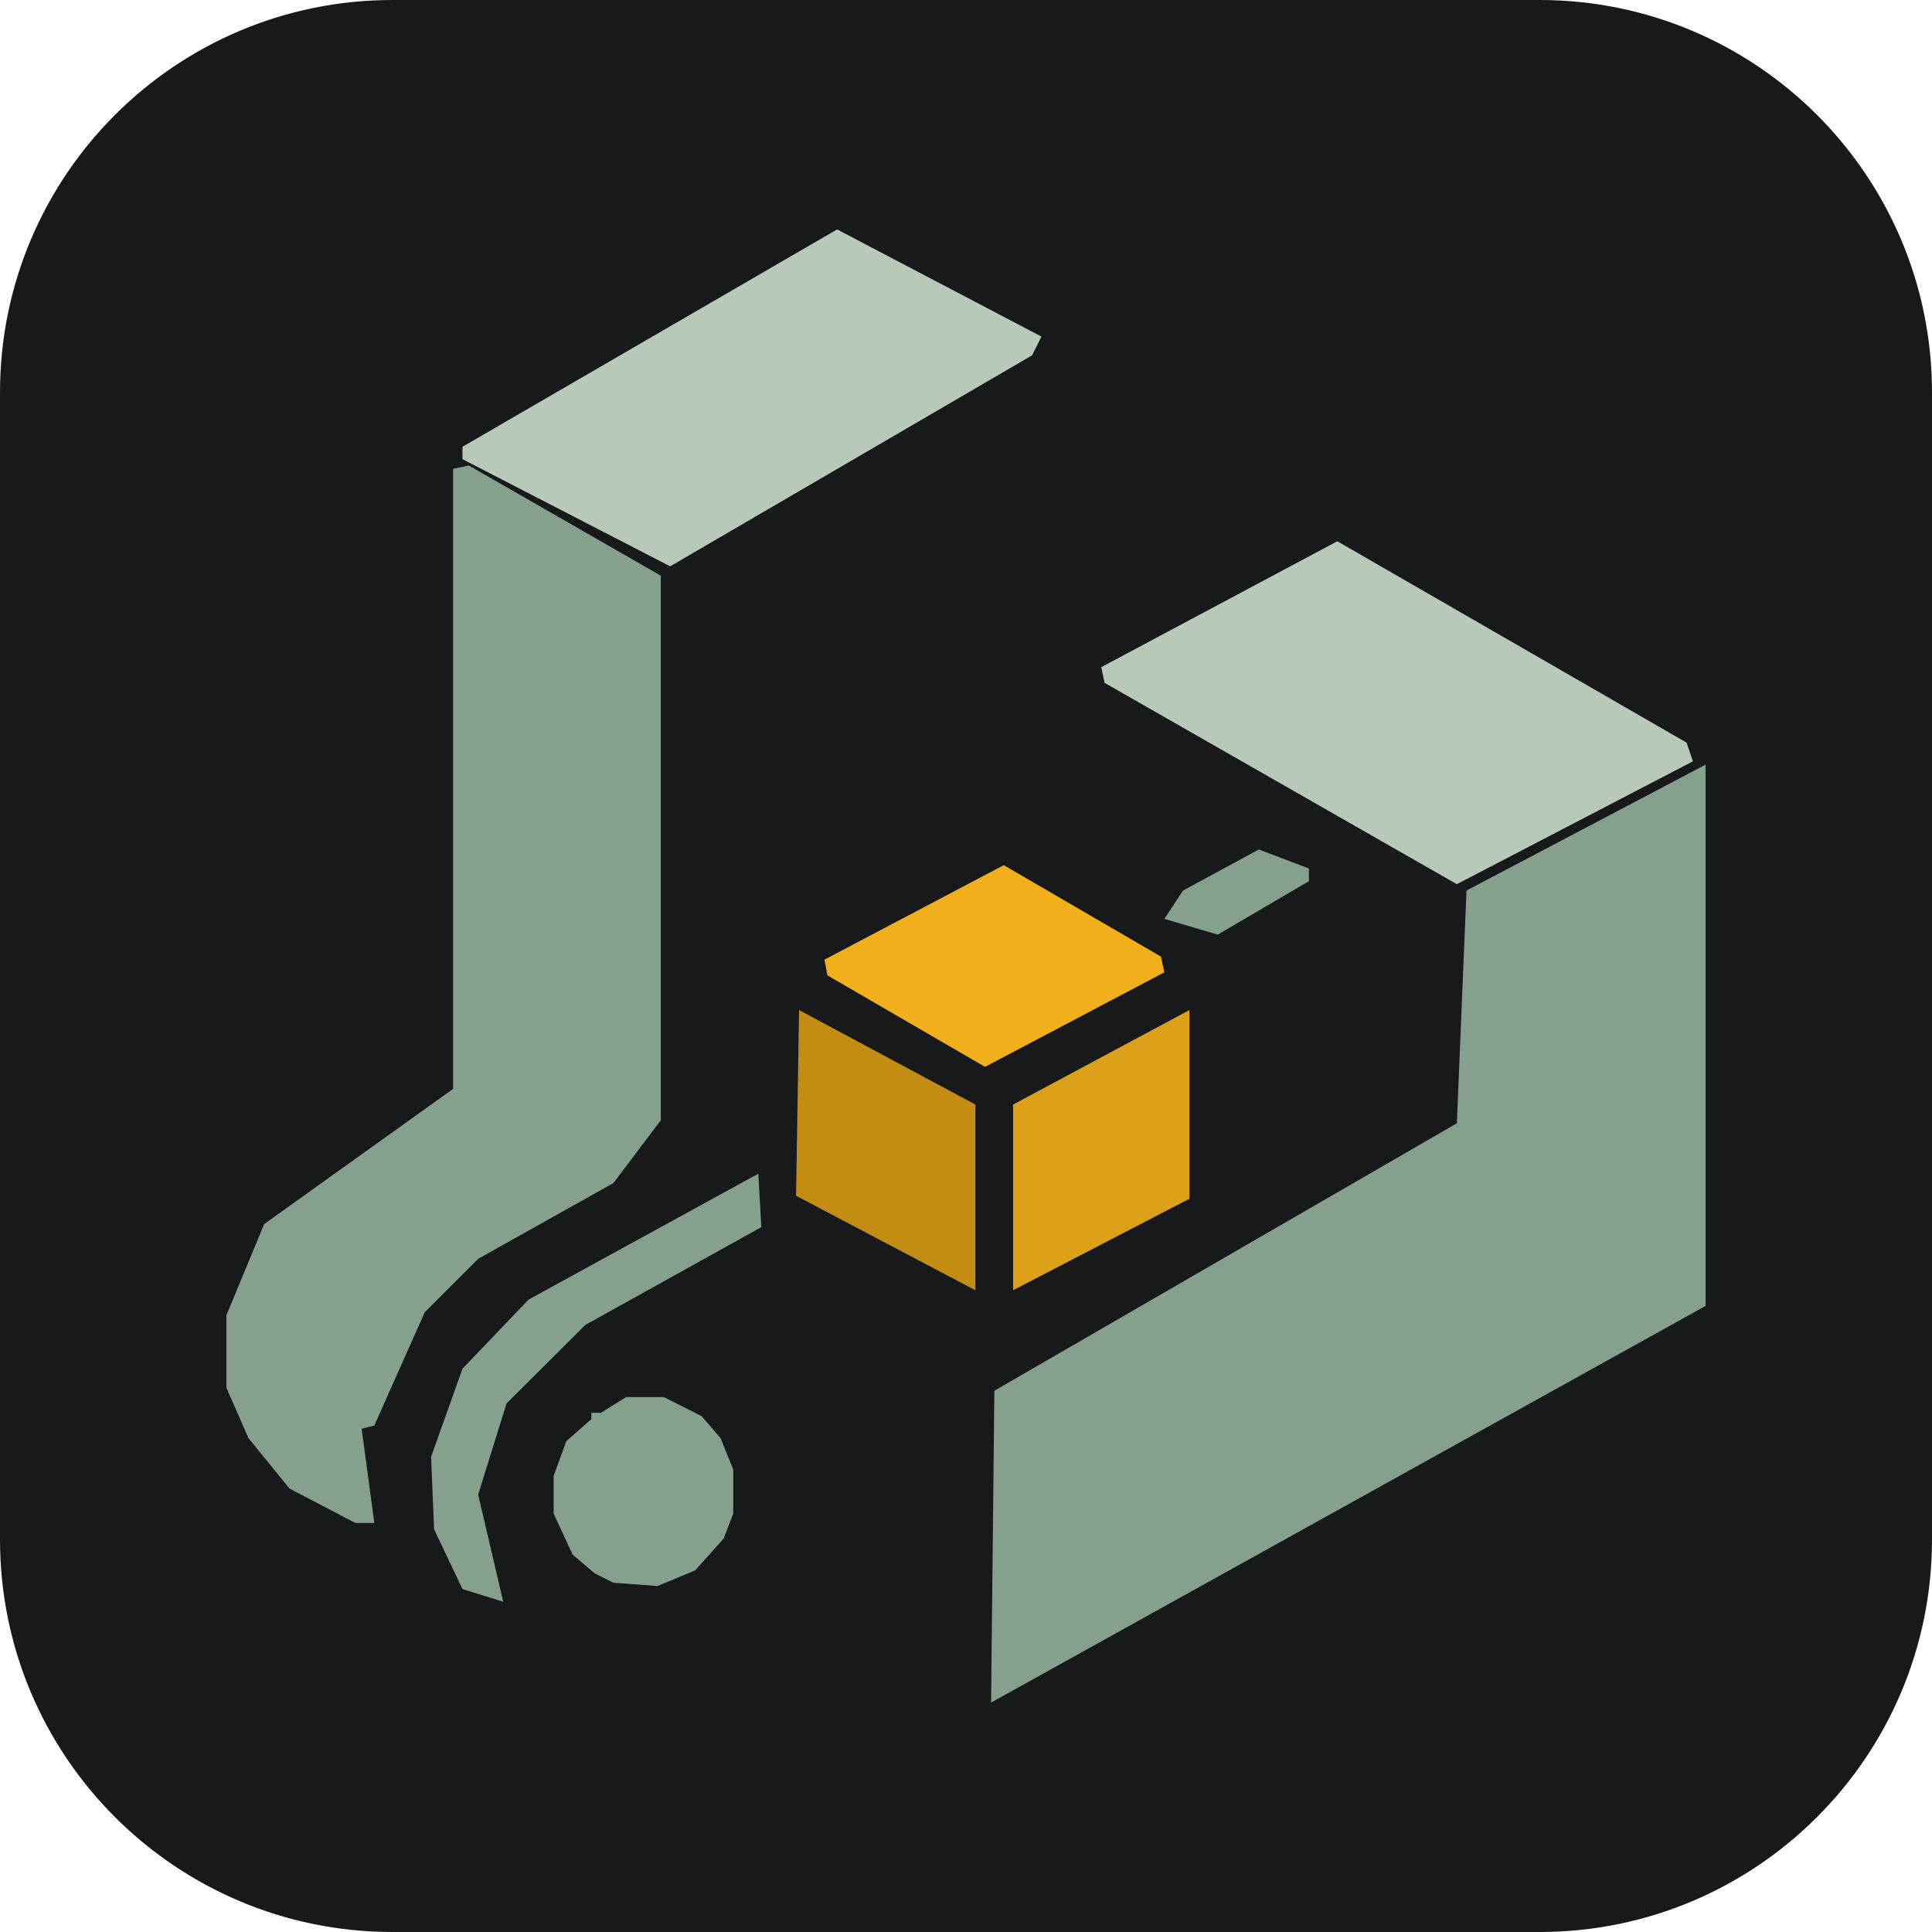
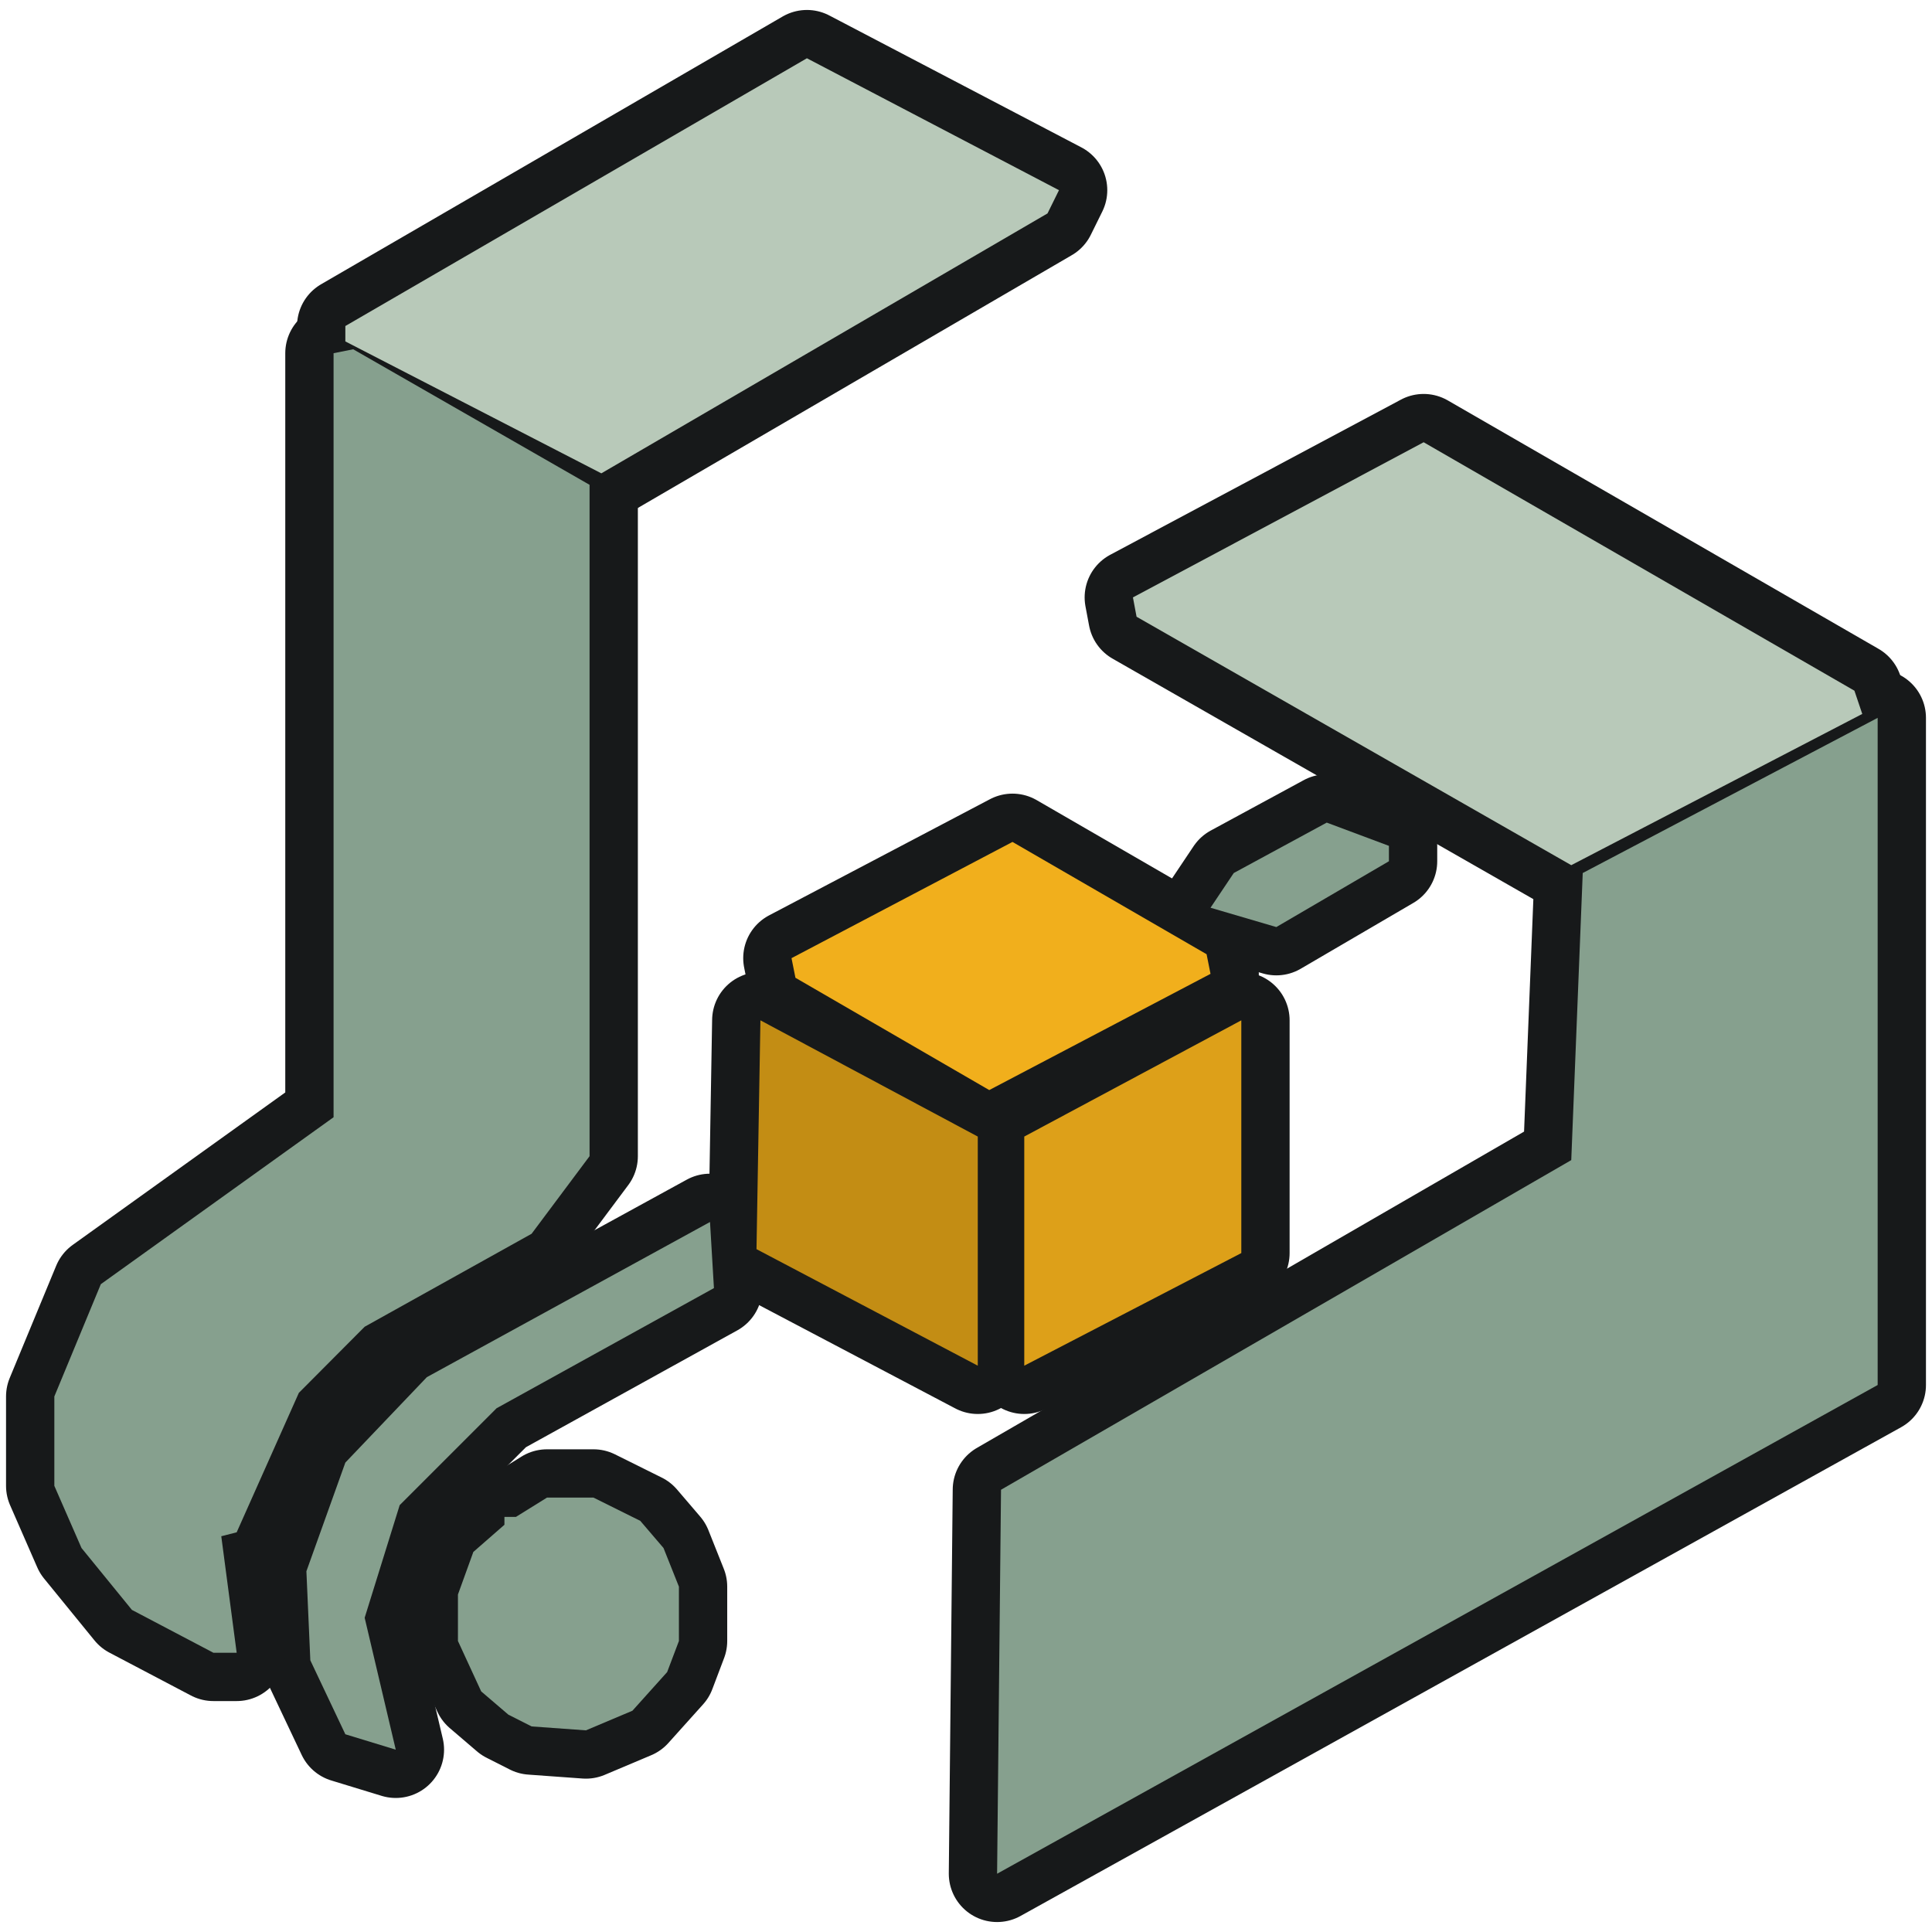
<svg xmlns="http://www.w3.org/2000/svg" viewBox="0 0 64 64">
-   <rect width="64" height="64" rx="13" fill="#17191A" />
-   <polygon points="20.74,46.28 19.91,46.80 19.59,46.80 19.59,47.01 18.76,47.74 18.34,48.89 18.34,50.14 18.97,51.50 19.70,52.12 20.32,52.43 21.78,52.54 23.03,52.02 23.97,50.97 24.29,50.14 24.29,48.68 23.87,47.64 23.24,46.91 21.99,46.28" fill="#86A08E" />
-   <polygon points="25.12,38.88 17.51,43.05 15.32,45.34 14.28,48.26 14.38,50.66 15.32,52.64 16.67,53.06 15.84,49.51 16.78,46.49 19.39,43.89 25.22,40.65" fill="#86A08E" />
-   <polygon points="43.36,28.77 41.70,28.14 39.19,29.50 38.57,30.44 40.34,30.96 43.36,29.19" fill="#86A08E" />
-   <polygon points="56.50,25.33 48.58,29.50 48.26,37.21 32.94,46.07 32.83,56.40 56.50,43.26" fill="#86A08E" />
-   <polygon points="15.53,15.42 15.01,15.53 15.01,36.07 8.75,40.55 7.50,43.57 7.50,45.97 8.23,47.64 9.59,49.31 11.77,50.45 12.40,50.45 11.98,47.33 12.40,47.22 14.07,43.47 15.84,41.70 20.32,39.19 21.89,37.11 21.89,19.07" fill="#86A08E" />
-   <polygon points="36.48,22.10 36.59,22.62 48.26,29.29 56.08,25.22 55.87,24.60 44.30,17.93" fill="#B8C9B9" />
-   <polygon points="34.50,11.15 27.73,7.60 15.32,14.80 15.32,15.21 22.20,18.76 34.19,11.77" fill="#B8C9B9" />
-   <polygon points="39.40,33.46 33.56,36.59 33.56,42.74 39.40,39.71" fill="#DDA019" />
-   <polygon points="26.47,33.46 26.37,39.61 32.31,42.74 32.31,36.59" fill="#C38D14" />
-   <polygon points="27.31,31.79 27.41,32.31 32.63,35.34 38.57,32.21 38.46,31.69 33.25,28.66" fill="#F1AF1C" />
+   <polygon points="18.12,49.61 17.09,50.25 16.71,50.25 16.71,50.51 15.68,51.41 15.17,52.82 15.17,54.36 15.94,56.03 16.84,56.80 17.61,57.19 19.41,57.32 20.95,56.67 22.10,55.39 22.49,54.36 22.49,52.56 21.98,51.28 21.21,50.38 19.66,49.61" fill="#17191A" data-c="#86A08E" stroke="#17191A" stroke-width="3.2" stroke-linejoin="round" />
+   <polygon points="23.52,40.48 14.14,45.62 11.44,48.45 10.15,52.05 10.28,55.00 11.44,57.45 13.11,57.96 12.08,53.59 13.24,49.86 16.45,46.65 23.65,42.67" fill="#17191A" data-c="#86A08E" stroke="#17191A" stroke-width="3.2" stroke-linejoin="round" />
+   <polygon points="46.01,28.02 43.95,27.25 40.87,28.92 40.10,30.07 42.28,30.71 46.01,28.53" fill="#17191A" data-c="#86A08E" stroke="#17191A" stroke-width="3.2" stroke-linejoin="round" />
+   <polygon points="62.20,23.78 52.43,28.92 52.05,38.43 33.16,49.35 33.03,62.07 62.20,45.88" fill="#17191A" data-c="#86A08E" stroke="#17191A" stroke-width="3.2" stroke-linejoin="round" />
+   <polygon points="11.70,11.57 11.05,11.70 11.05,37.01 3.34,42.54 1.80,46.26 1.80,49.22 2.70,51.28 4.37,53.33 7.07,54.75 7.84,54.75 7.33,50.89 7.84,50.76 9.90,46.14 12.08,43.95 17.61,40.87 19.53,38.30 19.53,16.06" fill="#17191A" data-c="#86A08E" stroke="#17191A" stroke-width="3.2" stroke-linejoin="round" />
+   <polygon points="37.53,19.79 37.65,20.43 52.05,28.66 61.69,23.65 61.43,22.88 47.16,14.65" fill="#17191A" data-c="#B8C9B9" stroke="#17191A" stroke-width="3.2" stroke-linejoin="round" />
+   <polygon points="35.08,6.30 26.73,1.93 11.44,10.80 11.44,11.31 19.92,15.68 34.70,7.07" fill="#17191A" data-c="#B8C9B9" stroke="#17191A" stroke-width="3.2" stroke-linejoin="round" />
+   <polygon points="41.12,33.80 33.93,37.65 33.93,45.24 41.12,41.51" fill="#17191A" data-c="#DDA019" stroke="#17191A" stroke-width="3.2" stroke-linejoin="round" />
+   <polygon points="25.19,33.80 25.06,41.38 32.39,45.24 32.39,37.65" fill="#17191A" data-c="#C38D14" stroke="#17191A" stroke-width="3.2" stroke-linejoin="round" />
+   <polygon points="26.22,31.74 26.35,32.39 32.77,36.11 40.10,32.26 39.97,31.61 33.54,27.89" fill="#17191A" data-c="#F1AF1C" stroke="#17191A" stroke-width="3.2" stroke-linejoin="round" />
+   <polygon points="18.12,49.61 17.09,50.25 16.71,50.25 16.71,50.51 15.68,51.41 15.17,52.82 15.17,54.36 15.94,56.03 16.84,56.80 17.61,57.19 19.41,57.32 20.95,56.67 22.10,55.39 22.49,54.36 22.49,52.56 21.98,51.28 21.21,50.38 19.66,49.61" fill="#86A08E" />
+   <polygon points="23.52,40.48 14.14,45.62 11.44,48.45 10.15,52.05 10.28,55.00 11.44,57.45 13.11,57.96 12.08,53.59 13.24,49.86 16.45,46.65 23.65,42.67" fill="#86A08E" />
+   <polygon points="46.01,28.02 43.95,27.25 40.87,28.92 40.10,30.07 42.28,30.71 46.01,28.53" fill="#86A08E" />
+   <polygon points="62.20,23.78 52.43,28.92 52.05,38.43 33.16,49.35 33.03,62.07 62.20,45.88" fill="#86A08E" />
+   <polygon points="11.70,11.57 11.05,11.70 11.05,37.01 3.34,42.54 1.80,46.26 1.80,49.22 2.70,51.28 4.37,53.33 7.07,54.75 7.84,54.75 7.33,50.89 7.84,50.76 9.90,46.14 12.08,43.95 17.61,40.87 19.53,38.30 19.53,16.06" fill="#86A08E" />
+   <polygon points="37.53,19.79 37.65,20.43 52.05,28.66 61.69,23.65 61.43,22.88 47.16,14.65" fill="#B8C9B9" />
+   <polygon points="35.08,6.30 26.73,1.93 11.44,10.80 11.44,11.31 19.92,15.68 34.70,7.07" fill="#B8C9B9" />
+   <polygon points="41.12,33.80 33.93,37.65 33.93,45.24 41.12,41.51" fill="#DDA019" />
+   <polygon points="25.19,33.80 25.06,41.38 32.39,45.24 32.39,37.65" fill="#C38D14" />
+   <polygon points="26.22,31.74 26.35,32.39 32.77,36.11 40.10,32.26 39.97,31.61 33.54,27.89" fill="#F1AF1C" />
</svg>
